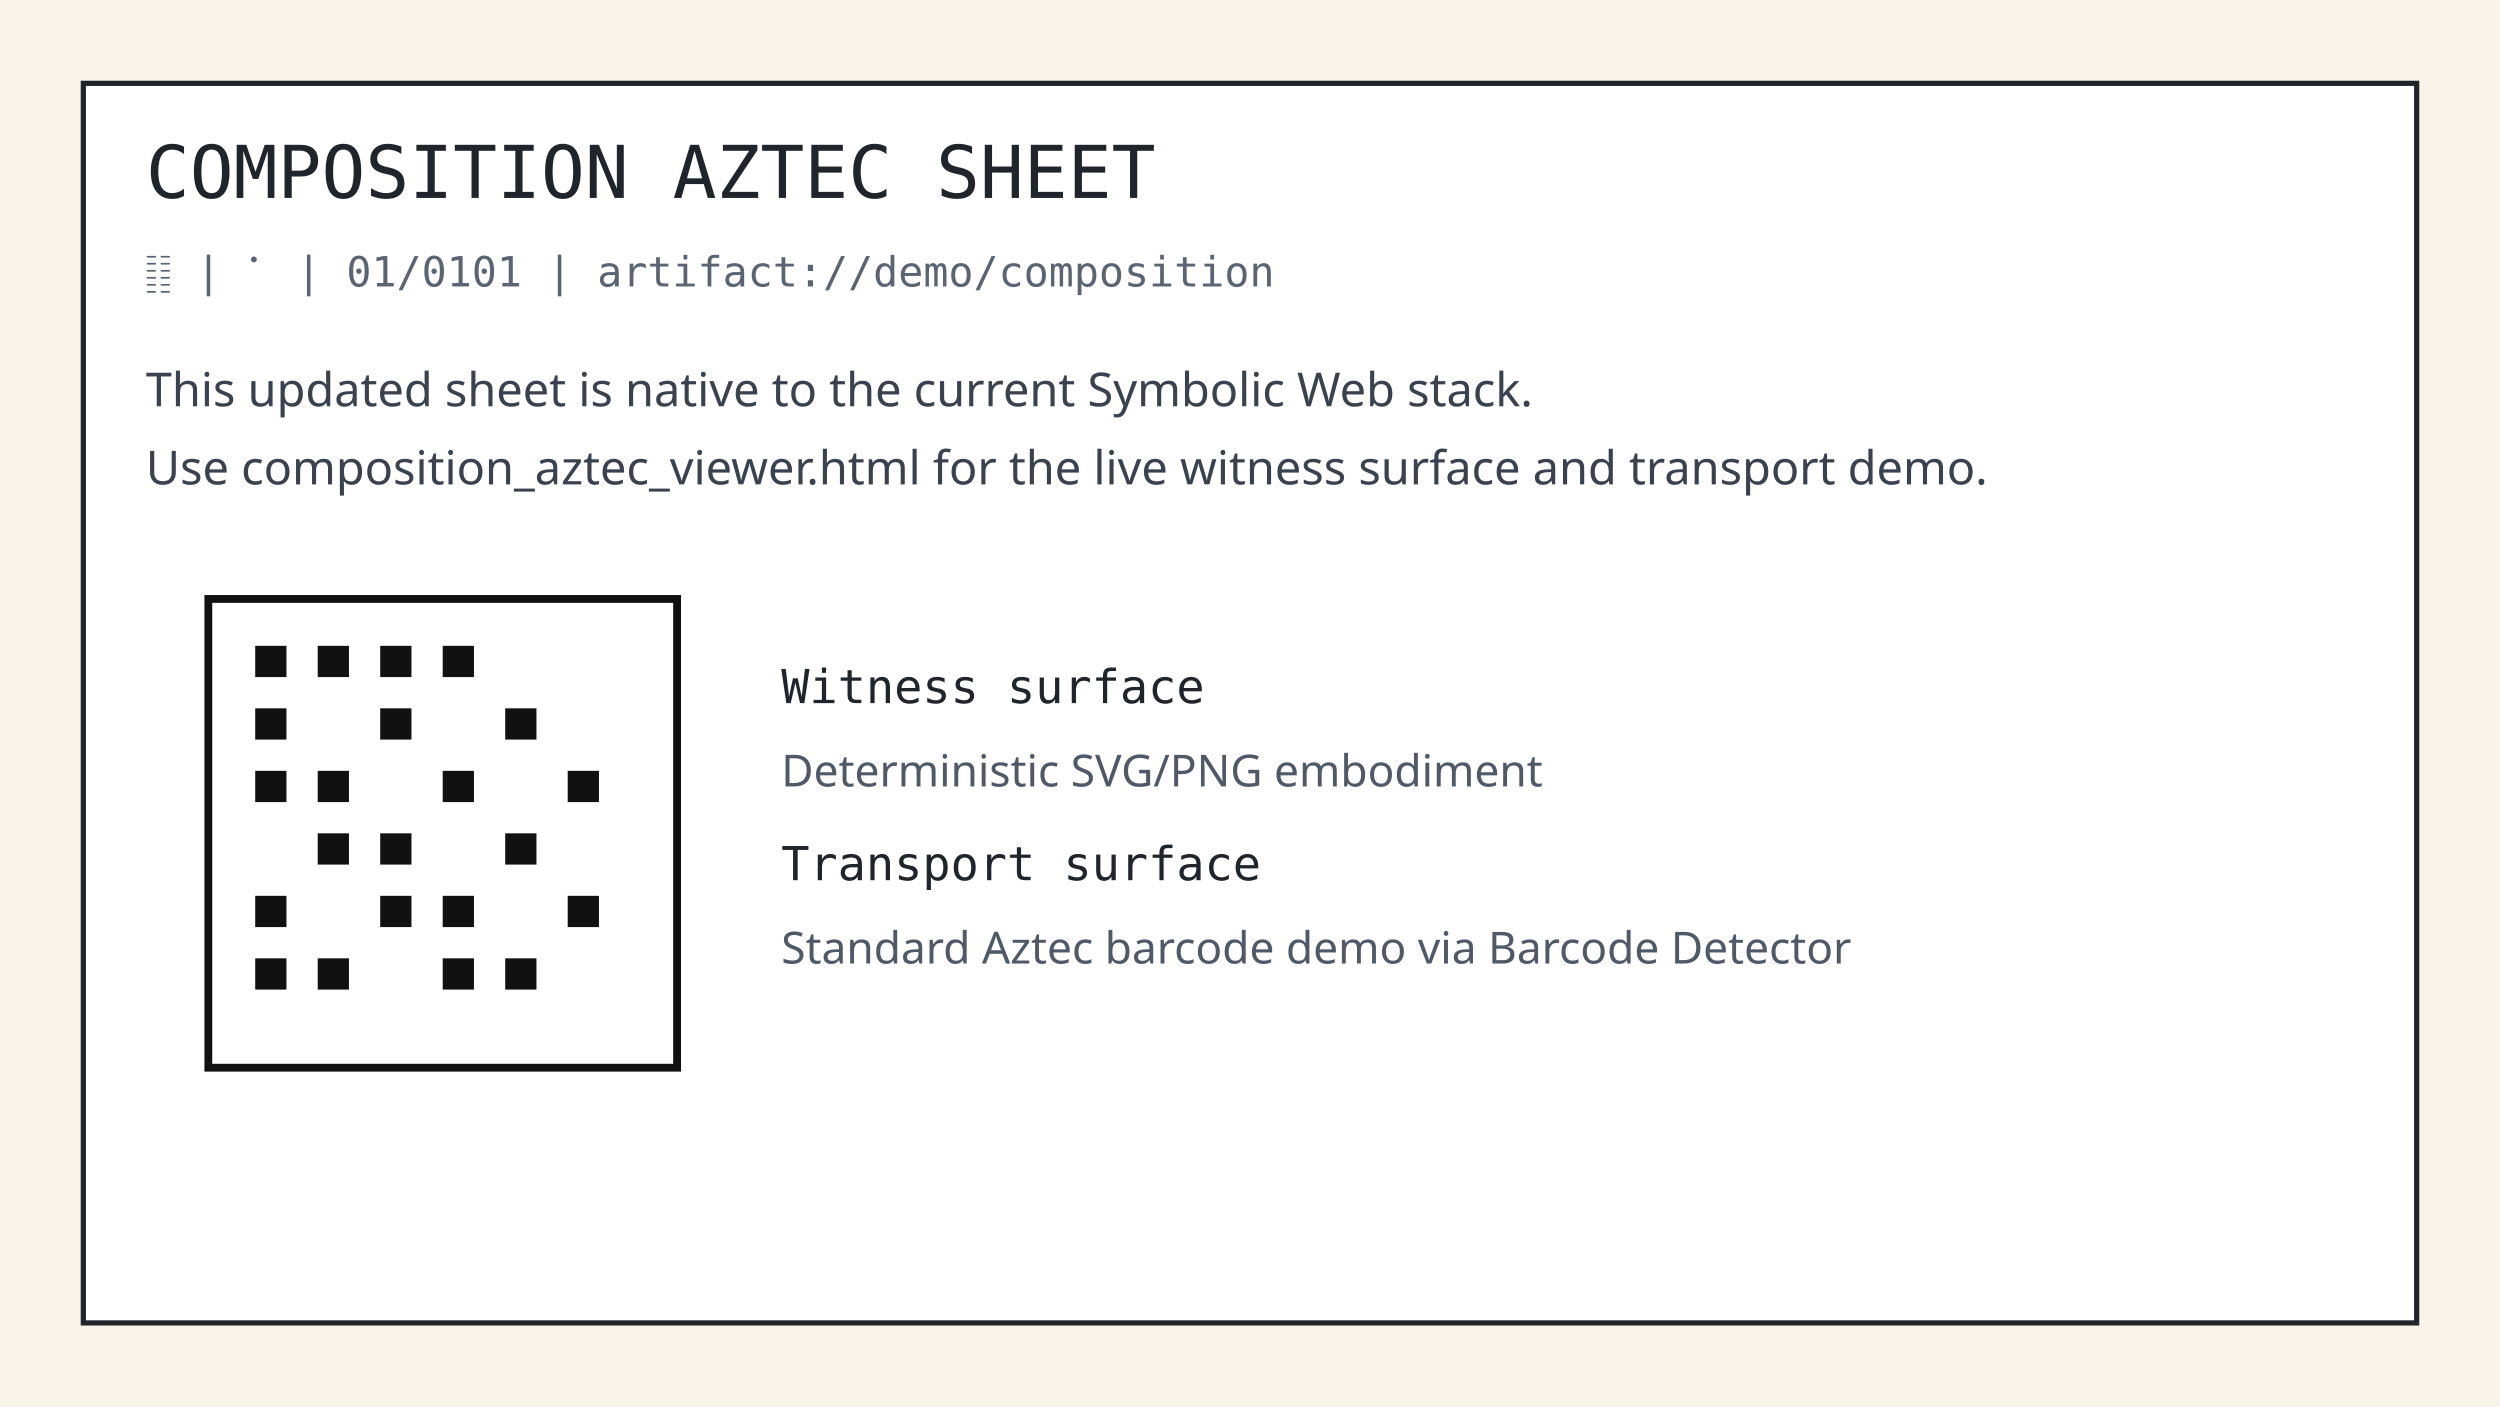
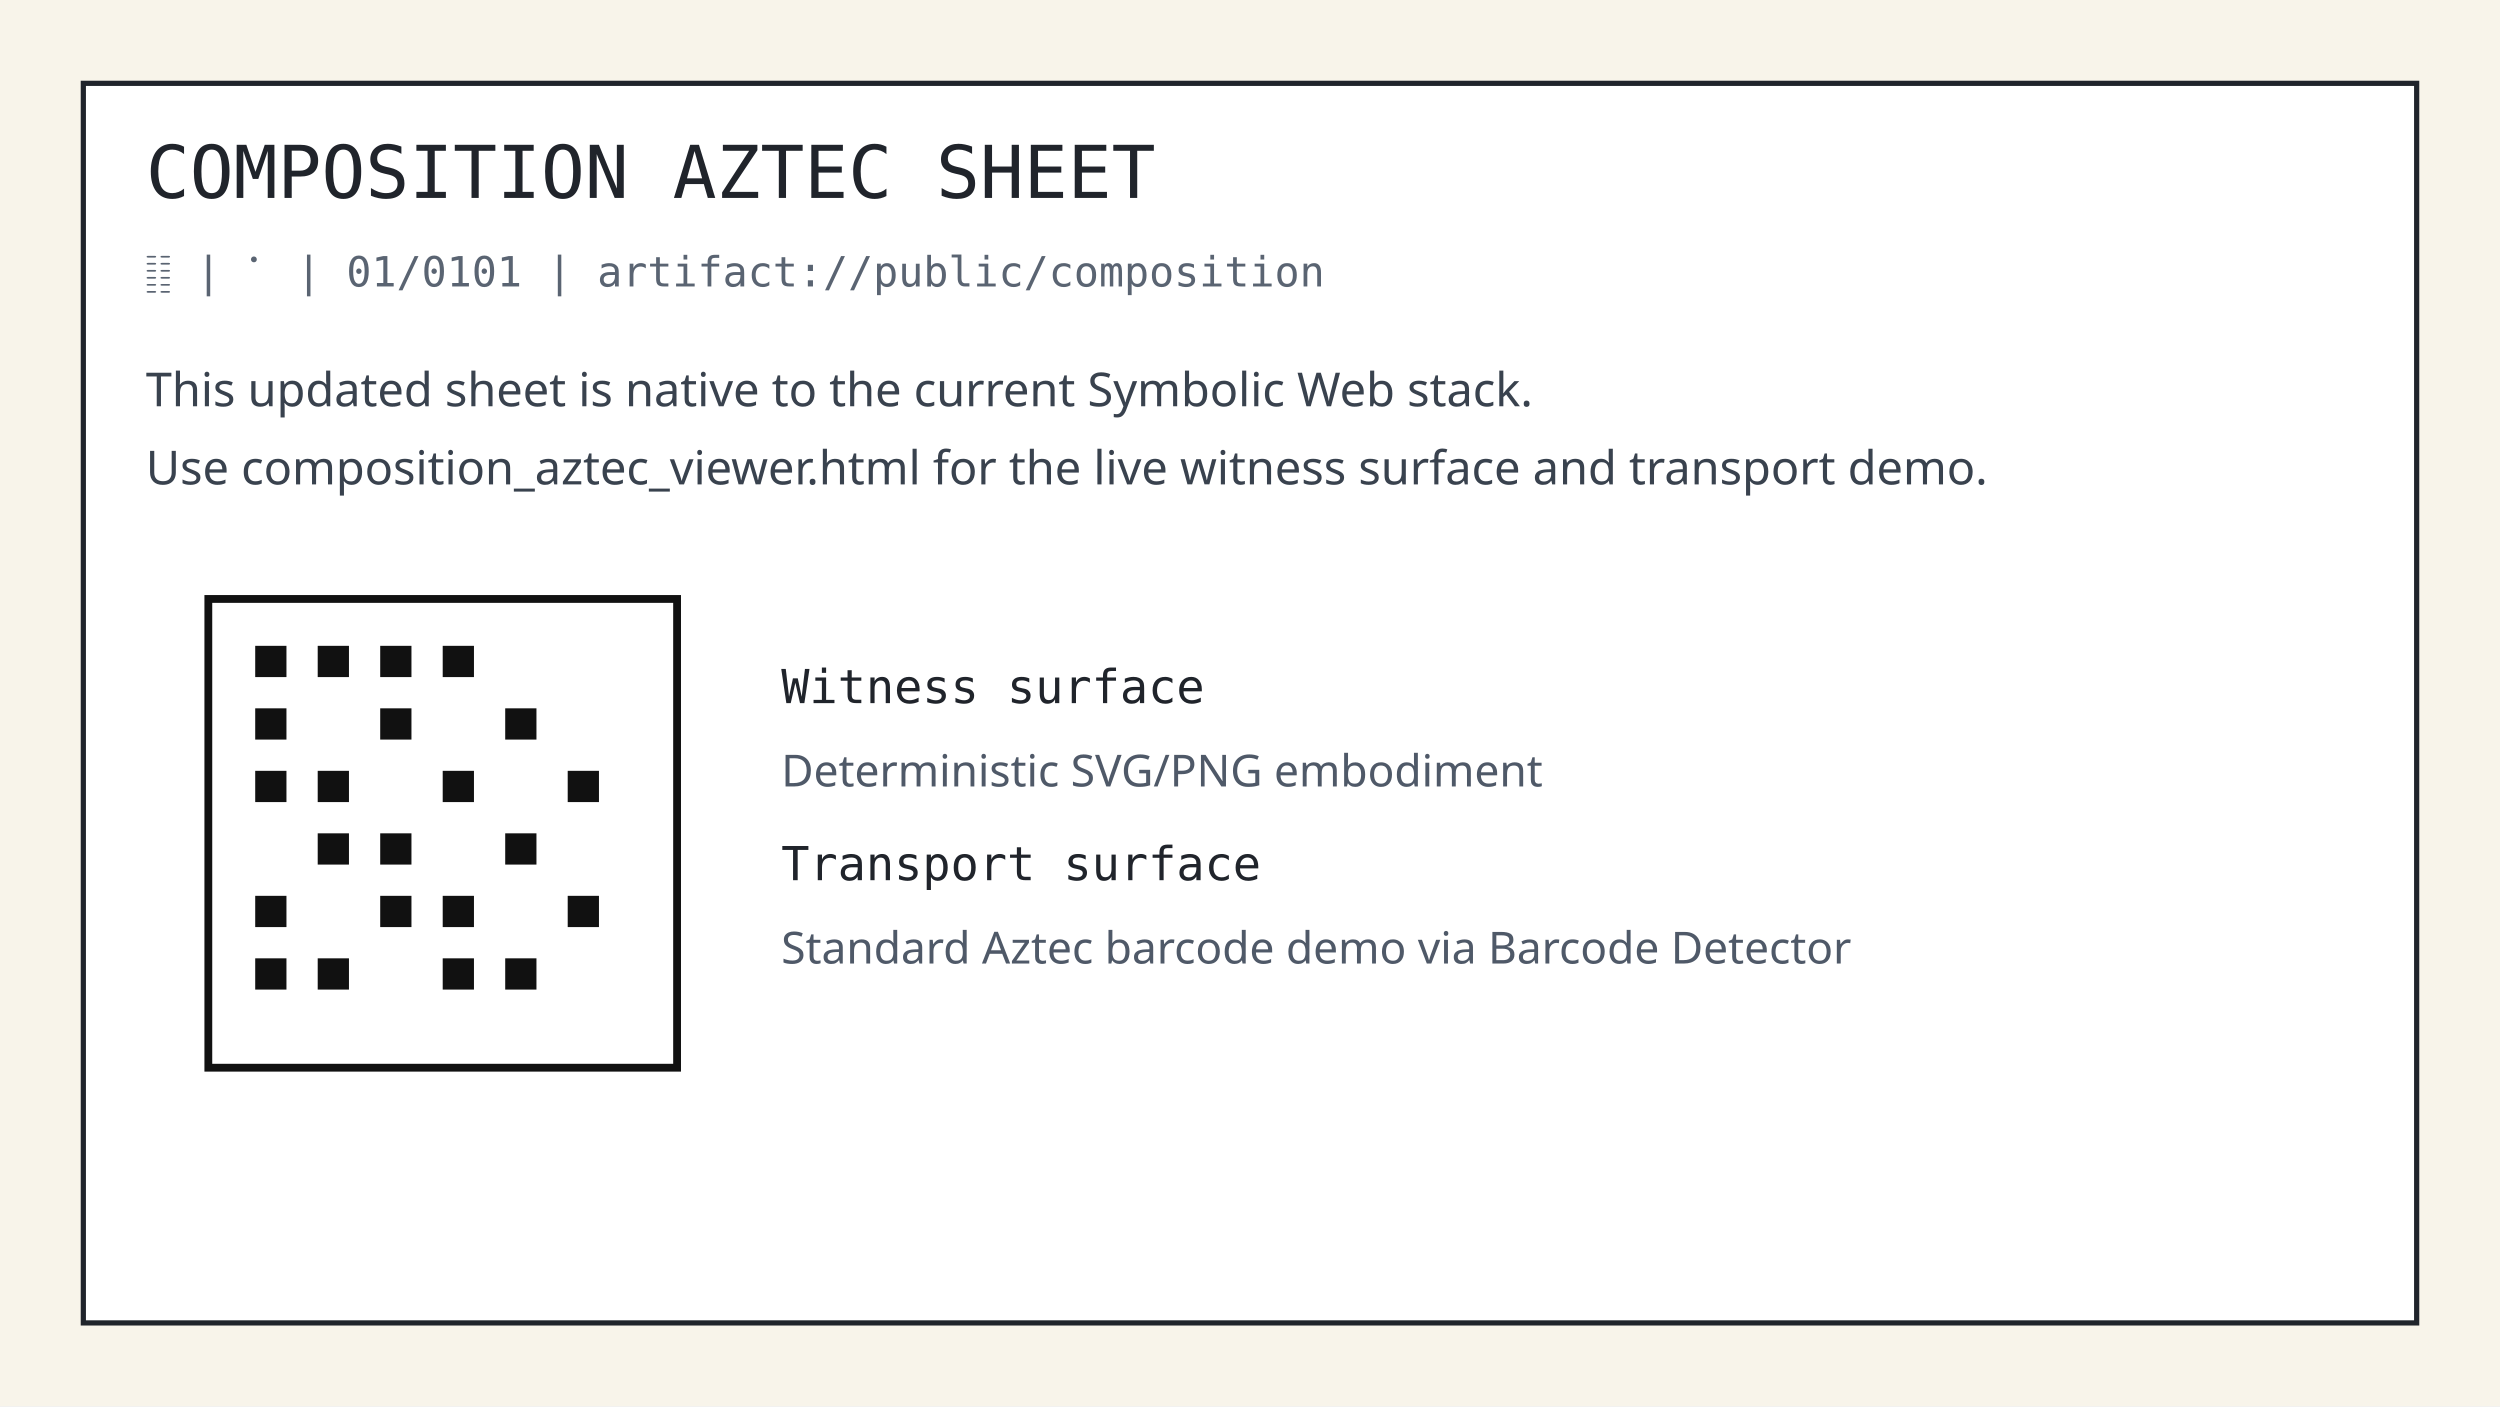
<svg xmlns="http://www.w3.org/2000/svg" viewBox="0 0 960 540" width="960" height="540">
  <rect width="960" height="540" fill="#f8f4ea" />
  <rect x="32" y="32" width="896" height="476" fill="#fff" stroke="#20242b" stroke-width="2" />
  <text x="56" y="76" font-family="IBM Plex Mono, monospace" font-size="28" fill="#20242b">COMPOSITION AZTEC SHEET</text>
-   <text x="56" y="110" font-family="IBM Plex Mono, monospace" font-size="16" fill="#5a6472">䷁ | ⠁ | 01/0101 | artifact://demo/composition</text>
+   <text x="56" y="110" font-family="IBM Plex Mono, monospace" font-size="16" fill="#5a6472">䷁ | ⠁ | 01/0101 | artifact://public/composition</text>
  <text x="56" y="156" font-family="IBM Plex Sans, sans-serif" font-size="18" fill="#39424e">This updated sheet is native to the current Symbolic Web stack.</text>
  <text x="56" y="186" font-family="IBM Plex Sans, sans-serif" font-size="18" fill="#39424e">Use composition_aztec_viewer.html for the live witness surface and transport demo.</text>
  <g transform="translate(80 230)">
    <rect x="0" y="0" width="180" height="180" fill="#ffffff" stroke="#111111" stroke-width="3" />
    <rect x="18" y="18" width="12" height="12" fill="#111111" />
    <rect x="42" y="18" width="12" height="12" fill="#111111" />
    <rect x="66" y="18" width="12" height="12" fill="#111111" />
    <rect x="90" y="18" width="12" height="12" fill="#111111" />
    <rect x="18" y="42" width="12" height="12" fill="#111111" />
    <rect x="66" y="42" width="12" height="12" fill="#111111" />
    <rect x="114" y="42" width="12" height="12" fill="#111111" />
    <rect x="18" y="66" width="12" height="12" fill="#111111" />
    <rect x="42" y="66" width="12" height="12" fill="#111111" />
    <rect x="90" y="66" width="12" height="12" fill="#111111" />
    <rect x="138" y="66" width="12" height="12" fill="#111111" />
    <rect x="42" y="90" width="12" height="12" fill="#111111" />
    <rect x="66" y="90" width="12" height="12" fill="#111111" />
    <rect x="114" y="90" width="12" height="12" fill="#111111" />
    <rect x="18" y="114" width="12" height="12" fill="#111111" />
    <rect x="66" y="114" width="12" height="12" fill="#111111" />
    <rect x="90" y="114" width="12" height="12" fill="#111111" />
    <rect x="138" y="114" width="12" height="12" fill="#111111" />
    <rect x="18" y="138" width="12" height="12" fill="#111111" />
    <rect x="42" y="138" width="12" height="12" fill="#111111" />
    <rect x="90" y="138" width="12" height="12" fill="#111111" />
    <rect x="114" y="138" width="12" height="12" fill="#111111" />
  </g>
  <text x="300" y="270" font-family="IBM Plex Mono, monospace" font-size="18" fill="#20242b">Witness surface</text>
  <text x="300" y="302" font-family="IBM Plex Sans, sans-serif" font-size="17" fill="#4f5968">Deterministic SVG/PNG embodiment</text>
  <text x="300" y="338" font-family="IBM Plex Mono, monospace" font-size="18" fill="#20242b">Transport surface</text>
  <text x="300" y="370" font-family="IBM Plex Sans, sans-serif" font-size="17" fill="#4f5968">Standard Aztec barcode demo via Barcode Detector</text>
</svg>
